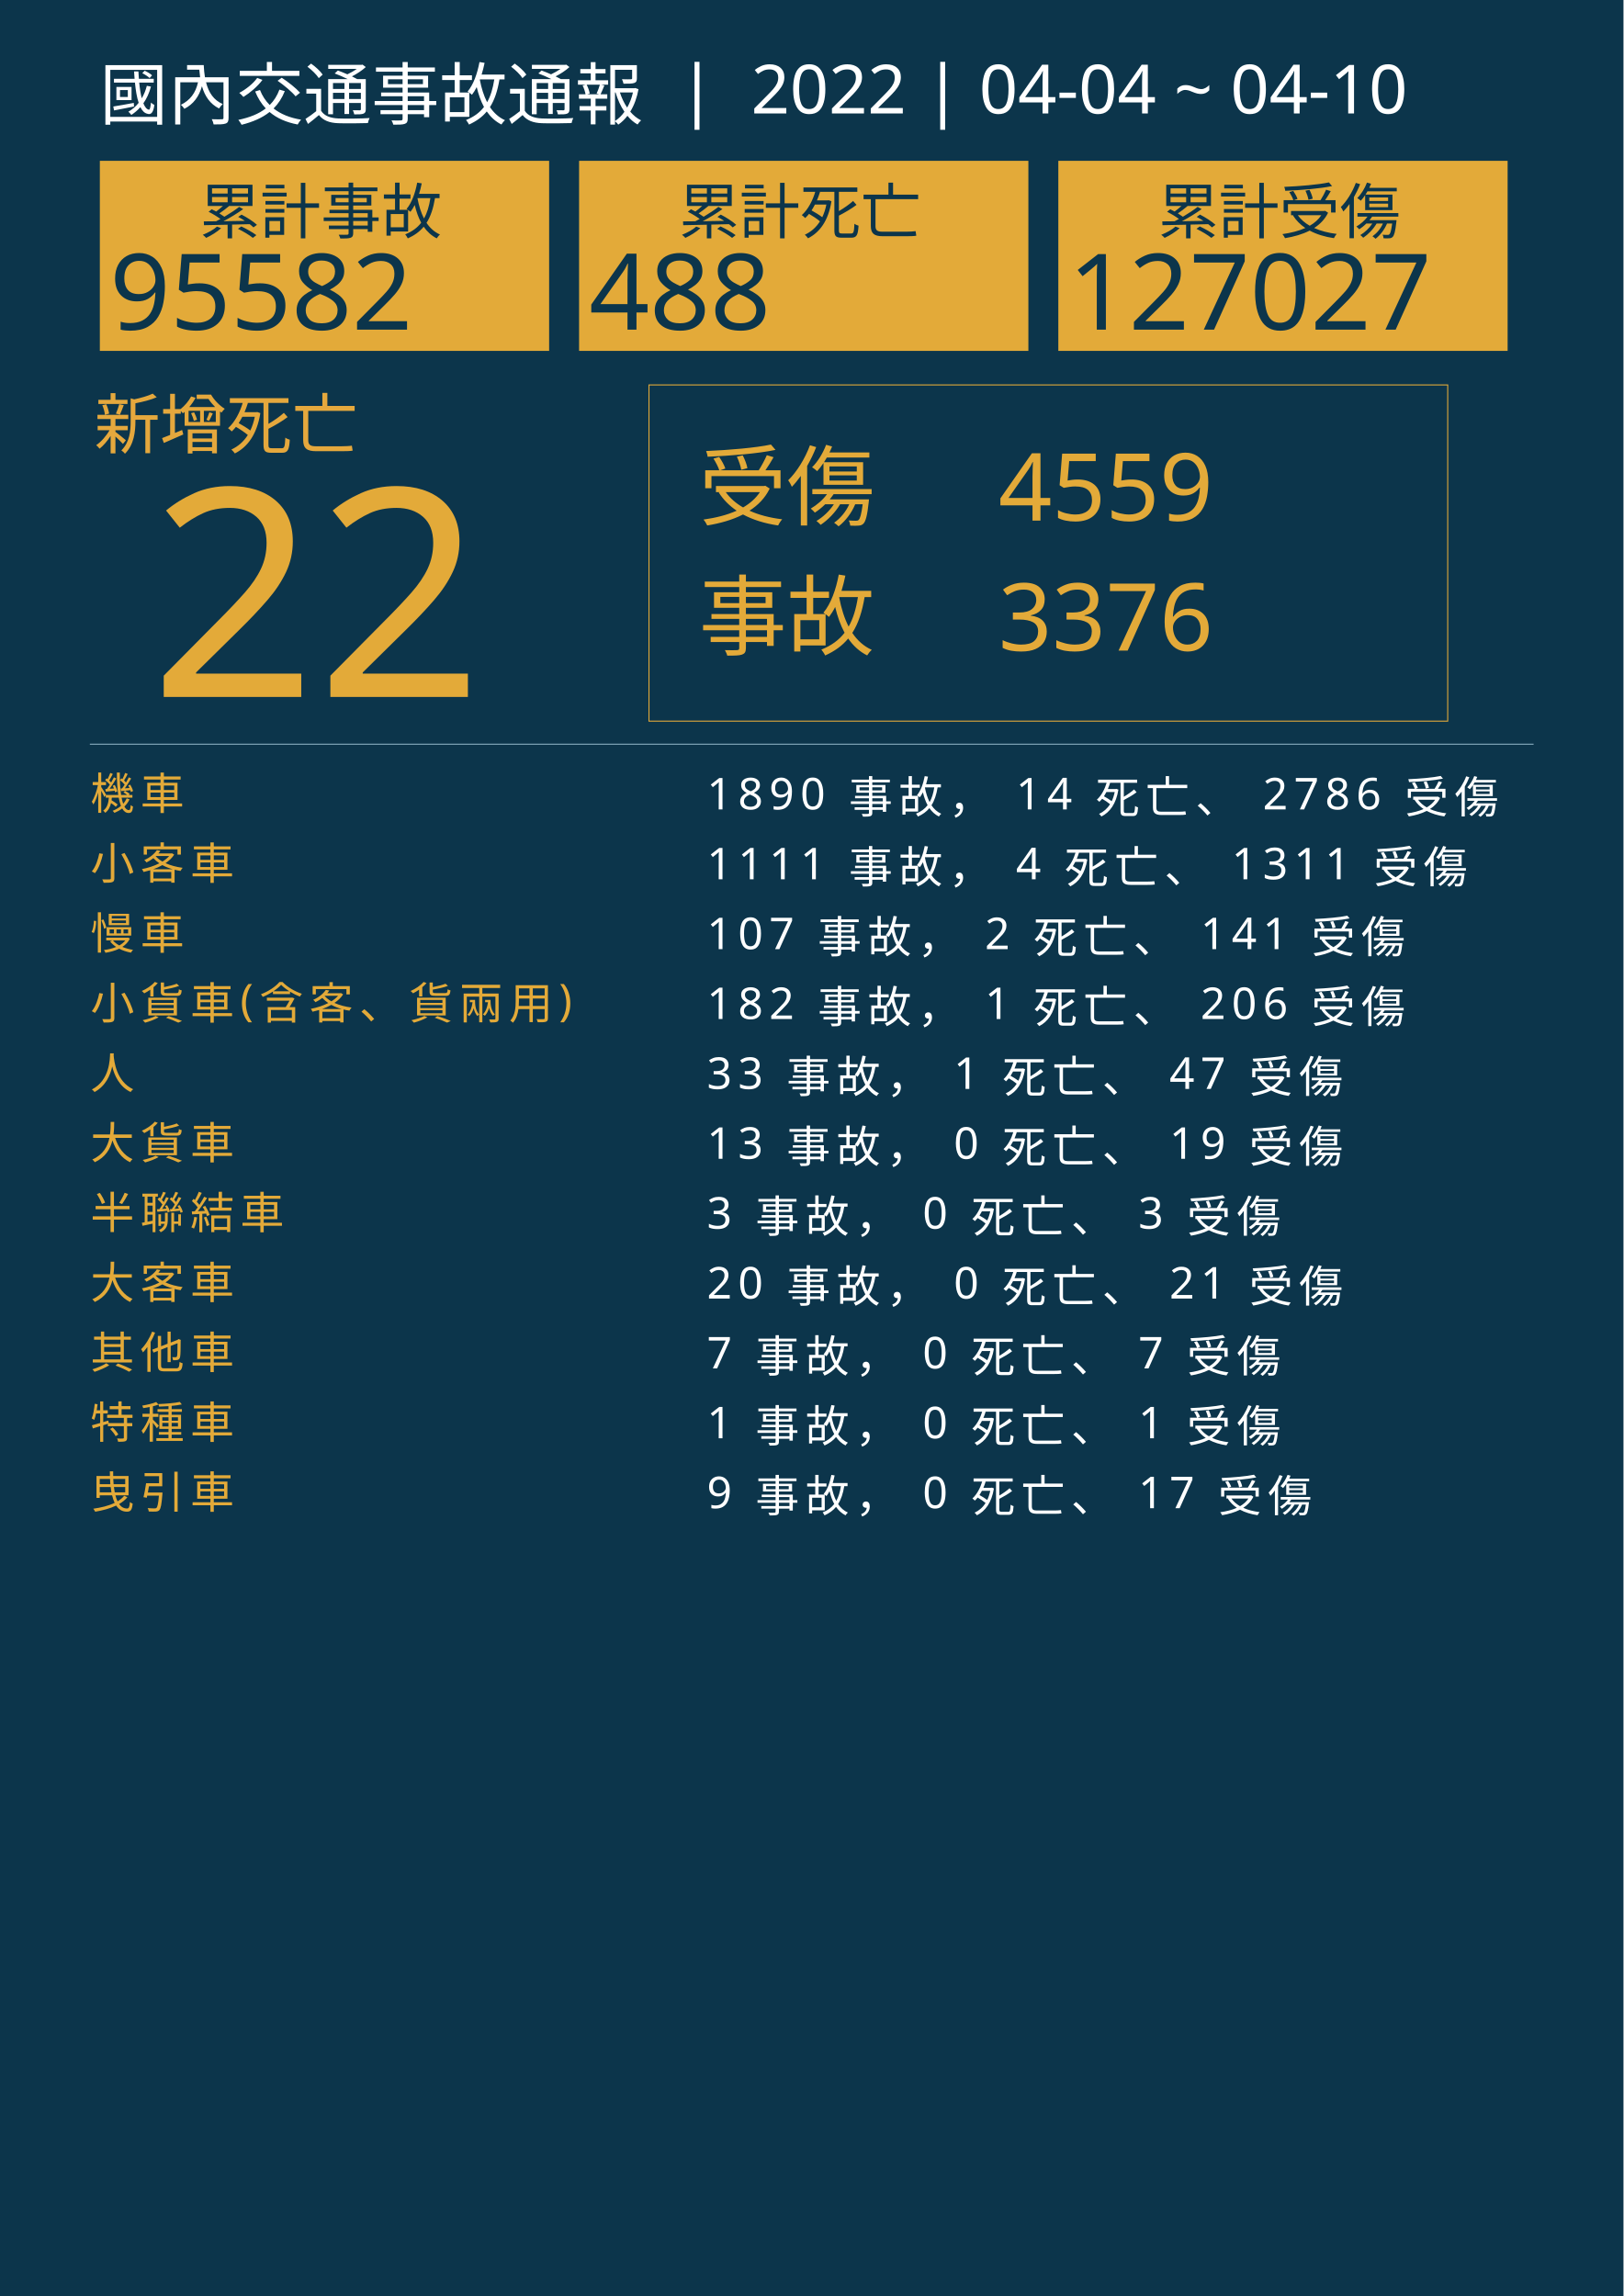
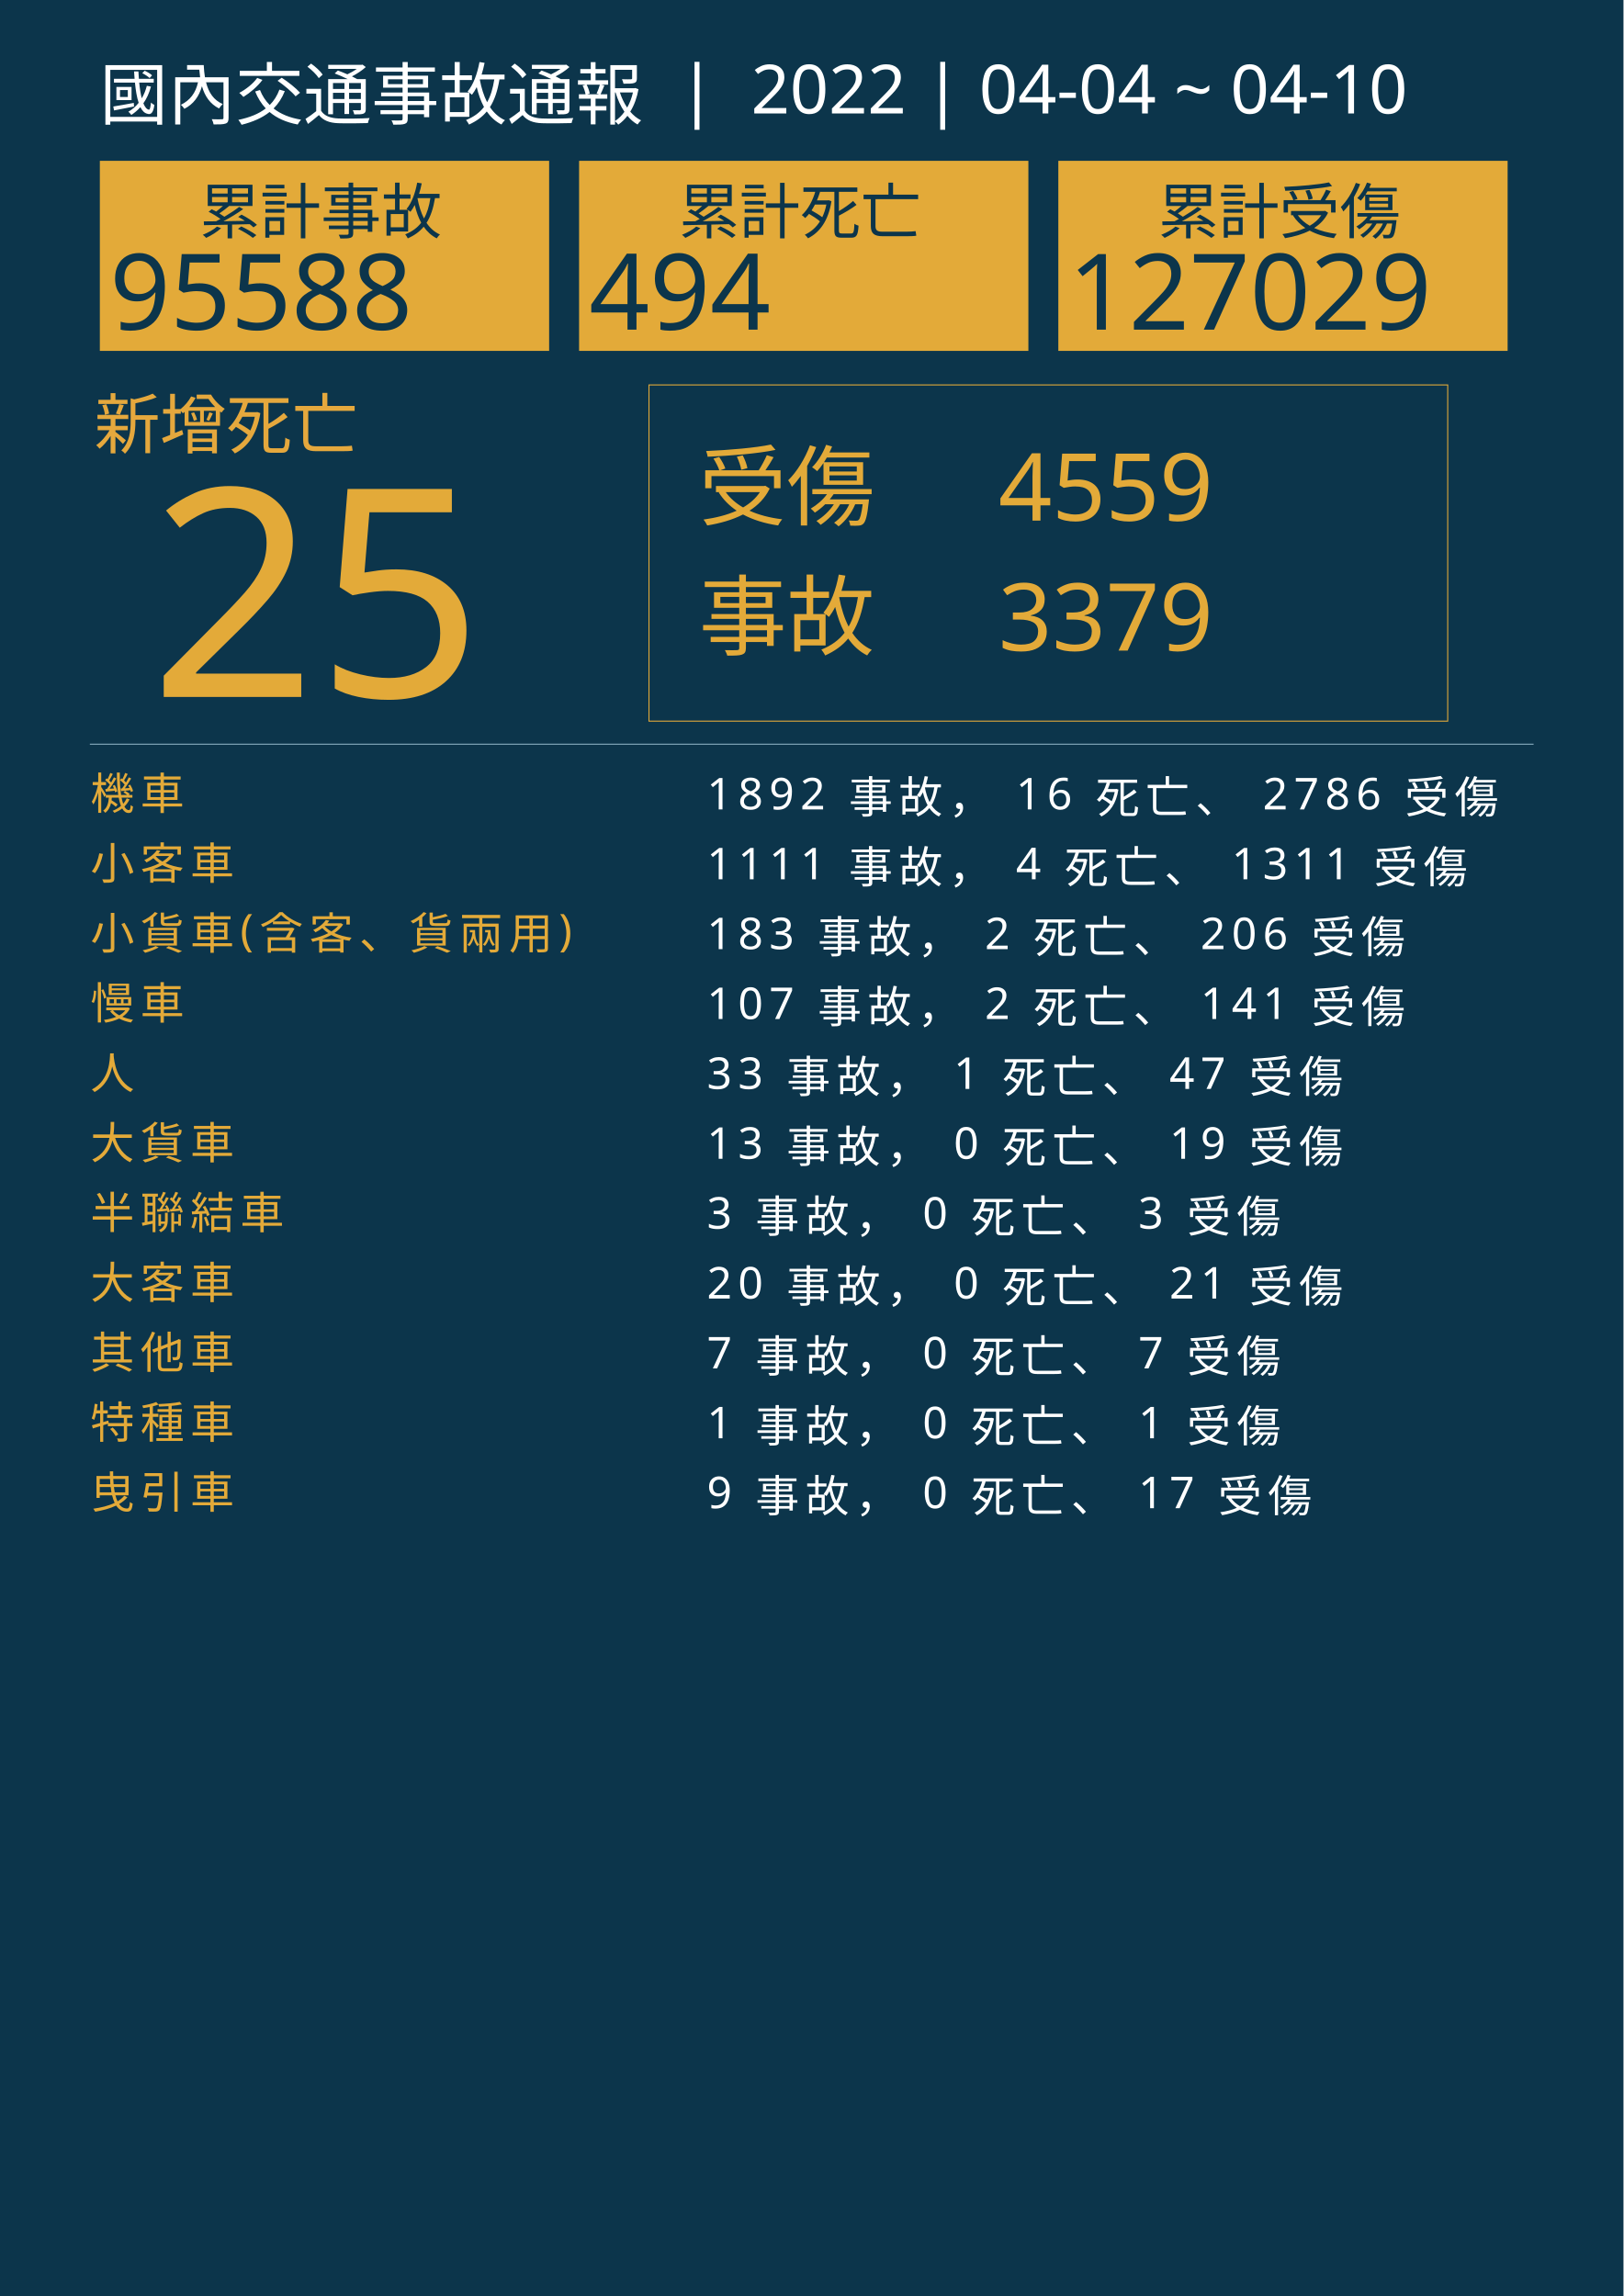
<svg xmlns="http://www.w3.org/2000/svg" version="1.1" id="圖層_1" x="0px" y="0px" viewBox="0 0 1626 2300" style="enable-background:new 0 0 1626 2300;" xml:space="preserve">
  <style type="text/css">
	.st0{fill:#0C354B;}
	.st1{fill:#E5A83D;}
	.st2{font-family:'NotoSansCJKtc-Bold-B5pc-H';}
	.st3{font-size:66px;}
	.st4{fill:#E3AA39;}
	.st5{font-family:'Arial-BoldMT';}
	.st6{font-size:291.776px;}
	.st7{fill:none;stroke:#E3AA39;stroke-miterlimit:10;}
	.st8{font-family:'NotoSansCJKtc-Light-B5pc-H';}
	.st9{font-size:88px;}
	.st10{font-family:'NotoSansCJKtc-Medium-B5pc-H';}
	.st11{font-size:94px;}
	.st12{fill:none;stroke:#8AAFC1;stroke-miterlimit:10;}
	.st13{font-size:60.649px;}
	.st14{font-size:106px;}
	.st15{fill:none;}
	.st16{font-size:44px;}
	.st17{letter-spacing:6;}
	.st18{fill:#FFFFFF;}
	.st19{letter-spacing:1;}
	.st20{font-size:68px;}
</style>
  <rect class="st0" width="1626" height="2300" />
  <text transform="matrix(1 0 0 1 94.5001 449.017)" class="st1 st2 st3">新增死亡</text>
  <g>
-     <text transform="matrix(1 0 0 1 150 698.1412)" class="st4 st5 st6">22</text>
+     <text transform="matrix(1 0 0 1 150 698.1412)" class="st4 st5 st6">25</text>
  </g>
  <g>
    <rect x="650" y="385.6" class="st7" width="800" height="336.8" />
    <g>
      <text transform="matrix(1 0 0 1 700 519.593)" class="st4 st8 st9">受傷</text>
      <text transform="matrix(1 0 0 1 1000 521.5084)" class="st4 st10 st11">4559</text>
-       <text transform="matrix(1 0 0 1 1000 651.7274)" class="st4 st10 st11">3376</text>
+       <text transform="matrix(1 0 0 1 1000 651.7274)" class="st4 st10 st11">3379</text>
      <text transform="matrix(1 0 0 1 700 649.4965)" class="st4 st8 st9">事故</text>
    </g>
  </g>
  <line class="st12" x1="90" y1="745.5" x2="1536" y2="745.5" />
  <g>
    <g>
      <rect x="100" y="161.1" class="st4" width="450" height="190.4" />
      <g>
        <text transform="matrix(1 0 0 1 200 233.9079)" class="st0 st10 st13">累計事故</text>
        <g>
-           <text transform="matrix(1 0 0 1 110 330.2121)" class="st0 st5 st14">95582</text>
+           <text transform="matrix(1 0 0 1 110 330.2121)" class="st0 st5 st14">95588</text>
        </g>
      </g>
    </g>
    <g>
      <rect x="580" y="161.1" class="st4" width="450" height="190.4" />
      <g>
        <text transform="matrix(1 0 0 1 680 233.908)" class="st0 st10 st13">累計死亡</text>
        <g>
-           <text transform="matrix(1 0 0 1 590 330.2122)" class="st0 st5 st14">488</text>
+           <text transform="matrix(1 0 0 1 590 330.2122)" class="st0 st5 st14">494</text>
        </g>
      </g>
    </g>
    <g>
      <rect x="1060" y="161.1" class="st4" width="450" height="190.4" />
      <g>
        <text transform="matrix(1 0 0 1 1160 233.908)" class="st0 st10 st13">累計受傷</text>
        <g>
-           <text transform="matrix(1 0 0 1 1070 330.2122)" class="st0 st5 st14">127027</text>
+           <text transform="matrix(1 0 0 1 1070 330.2122)" class="st0 st5 st14">127029</text>
        </g>
      </g>
    </g>
  </g>
  <rect x="90.6" y="772.1" class="st15" width="1141.8" height="314.8" />
  <text transform="matrix(1 0 0 1 90.5591 810.7965)">
    <tspan x="0" y="0" class="st4 st10 st16 st17">機車</tspan>
-     <tspan x="600" y="0" class="st18 st10 st16 st17"> 1890 事故， 14 死亡、 2786 受傷</tspan>
+     <tspan x="600" y="0" class="st18 st10 st16 st17"> 1892 事故， 16 死亡、 2786 受傷</tspan>
    <tspan x="0" y="70" class="st4 st10 st16 st17">小客車</tspan>
    <tspan x="600" y="70" class="st18 st10 st16 st17"> 1111 事故， 4 死亡、 1311 受傷</tspan>
-     <tspan x="0" y="140" class="st4 st10 st16 st17">慢車</tspan>
-     <tspan x="600" y="140" class="st18 st10 st16 st17"> 107 事故， 2 死亡、 141 受傷</tspan>
-     <tspan x="0" y="210" class="st4 st10 st16 st17">小貨車(含客、貨兩用)</tspan>
-     <tspan x="600" y="210" class="st18 st10 st16 st17"> 182 事故， 1 死亡、 206 受傷</tspan>
+     <tspan x="0" y="140" class="st4 st10 st16 st17">小貨車(含客、貨兩用)</tspan>
+     <tspan x="600" y="140" class="st18 st10 st16 st17"> 183 事故， 2 死亡、 206 受傷</tspan>
+     <tspan x="0" y="210" class="st4 st10 st16 st17">慢車</tspan>
+     <tspan x="600" y="210" class="st18 st10 st16 st17"> 107 事故， 2 死亡、 141 受傷</tspan>
    <tspan x="0" y="280" class="st4 st10 st16 st17">人</tspan>
    <tspan x="600" y="280" class="st18 st10 st16 st17"> 33 事故， 1 死亡、 47 受傷</tspan>
    <tspan x="0" y="350" class="st4 st10 st16 st17">大貨車</tspan>
    <tspan x="600" y="350" class="st18 st10 st16 st17"> 13 事故， 0 死亡、 19 受傷</tspan>
    <tspan x="0" y="420" class="st4 st10 st16 st17">半聯結車</tspan>
    <tspan x="600" y="420" class="st18 st10 st16 st17"> 3 事故， 0 死亡、 3 受傷</tspan>
    <tspan x="0" y="490" class="st4 st10 st16 st17">大客車</tspan>
    <tspan x="600" y="490" class="st18 st10 st16 st17"> 20 事故， 0 死亡、 21 受傷</tspan>
    <tspan x="0" y="560" class="st4 st10 st16 st17">其他車</tspan>
    <tspan x="600" y="560" class="st18 st10 st16 st17"> 7 事故， 0 死亡、 7 受傷</tspan>
    <tspan x="0" y="630" class="st4 st10 st16 st17">特種車</tspan>
    <tspan x="600" y="630" class="st18 st10 st16 st17"> 1 事故， 0 死亡、 1 受傷</tspan>
    <tspan x="0" y="700" class="st4 st10 st16 st17">曳引車</tspan>
    <tspan x="600" y="700" class="st18 st10 st16 st17"> 9 事故， 0 死亡、 17 受傷</tspan>
  </text>
  <text transform="matrix(1 0 0 1 100 119.2712)" class="st18 st8 st20">國內交通事故通報  |  2022 | 04-04 ~ 04-10</text>
</svg>
